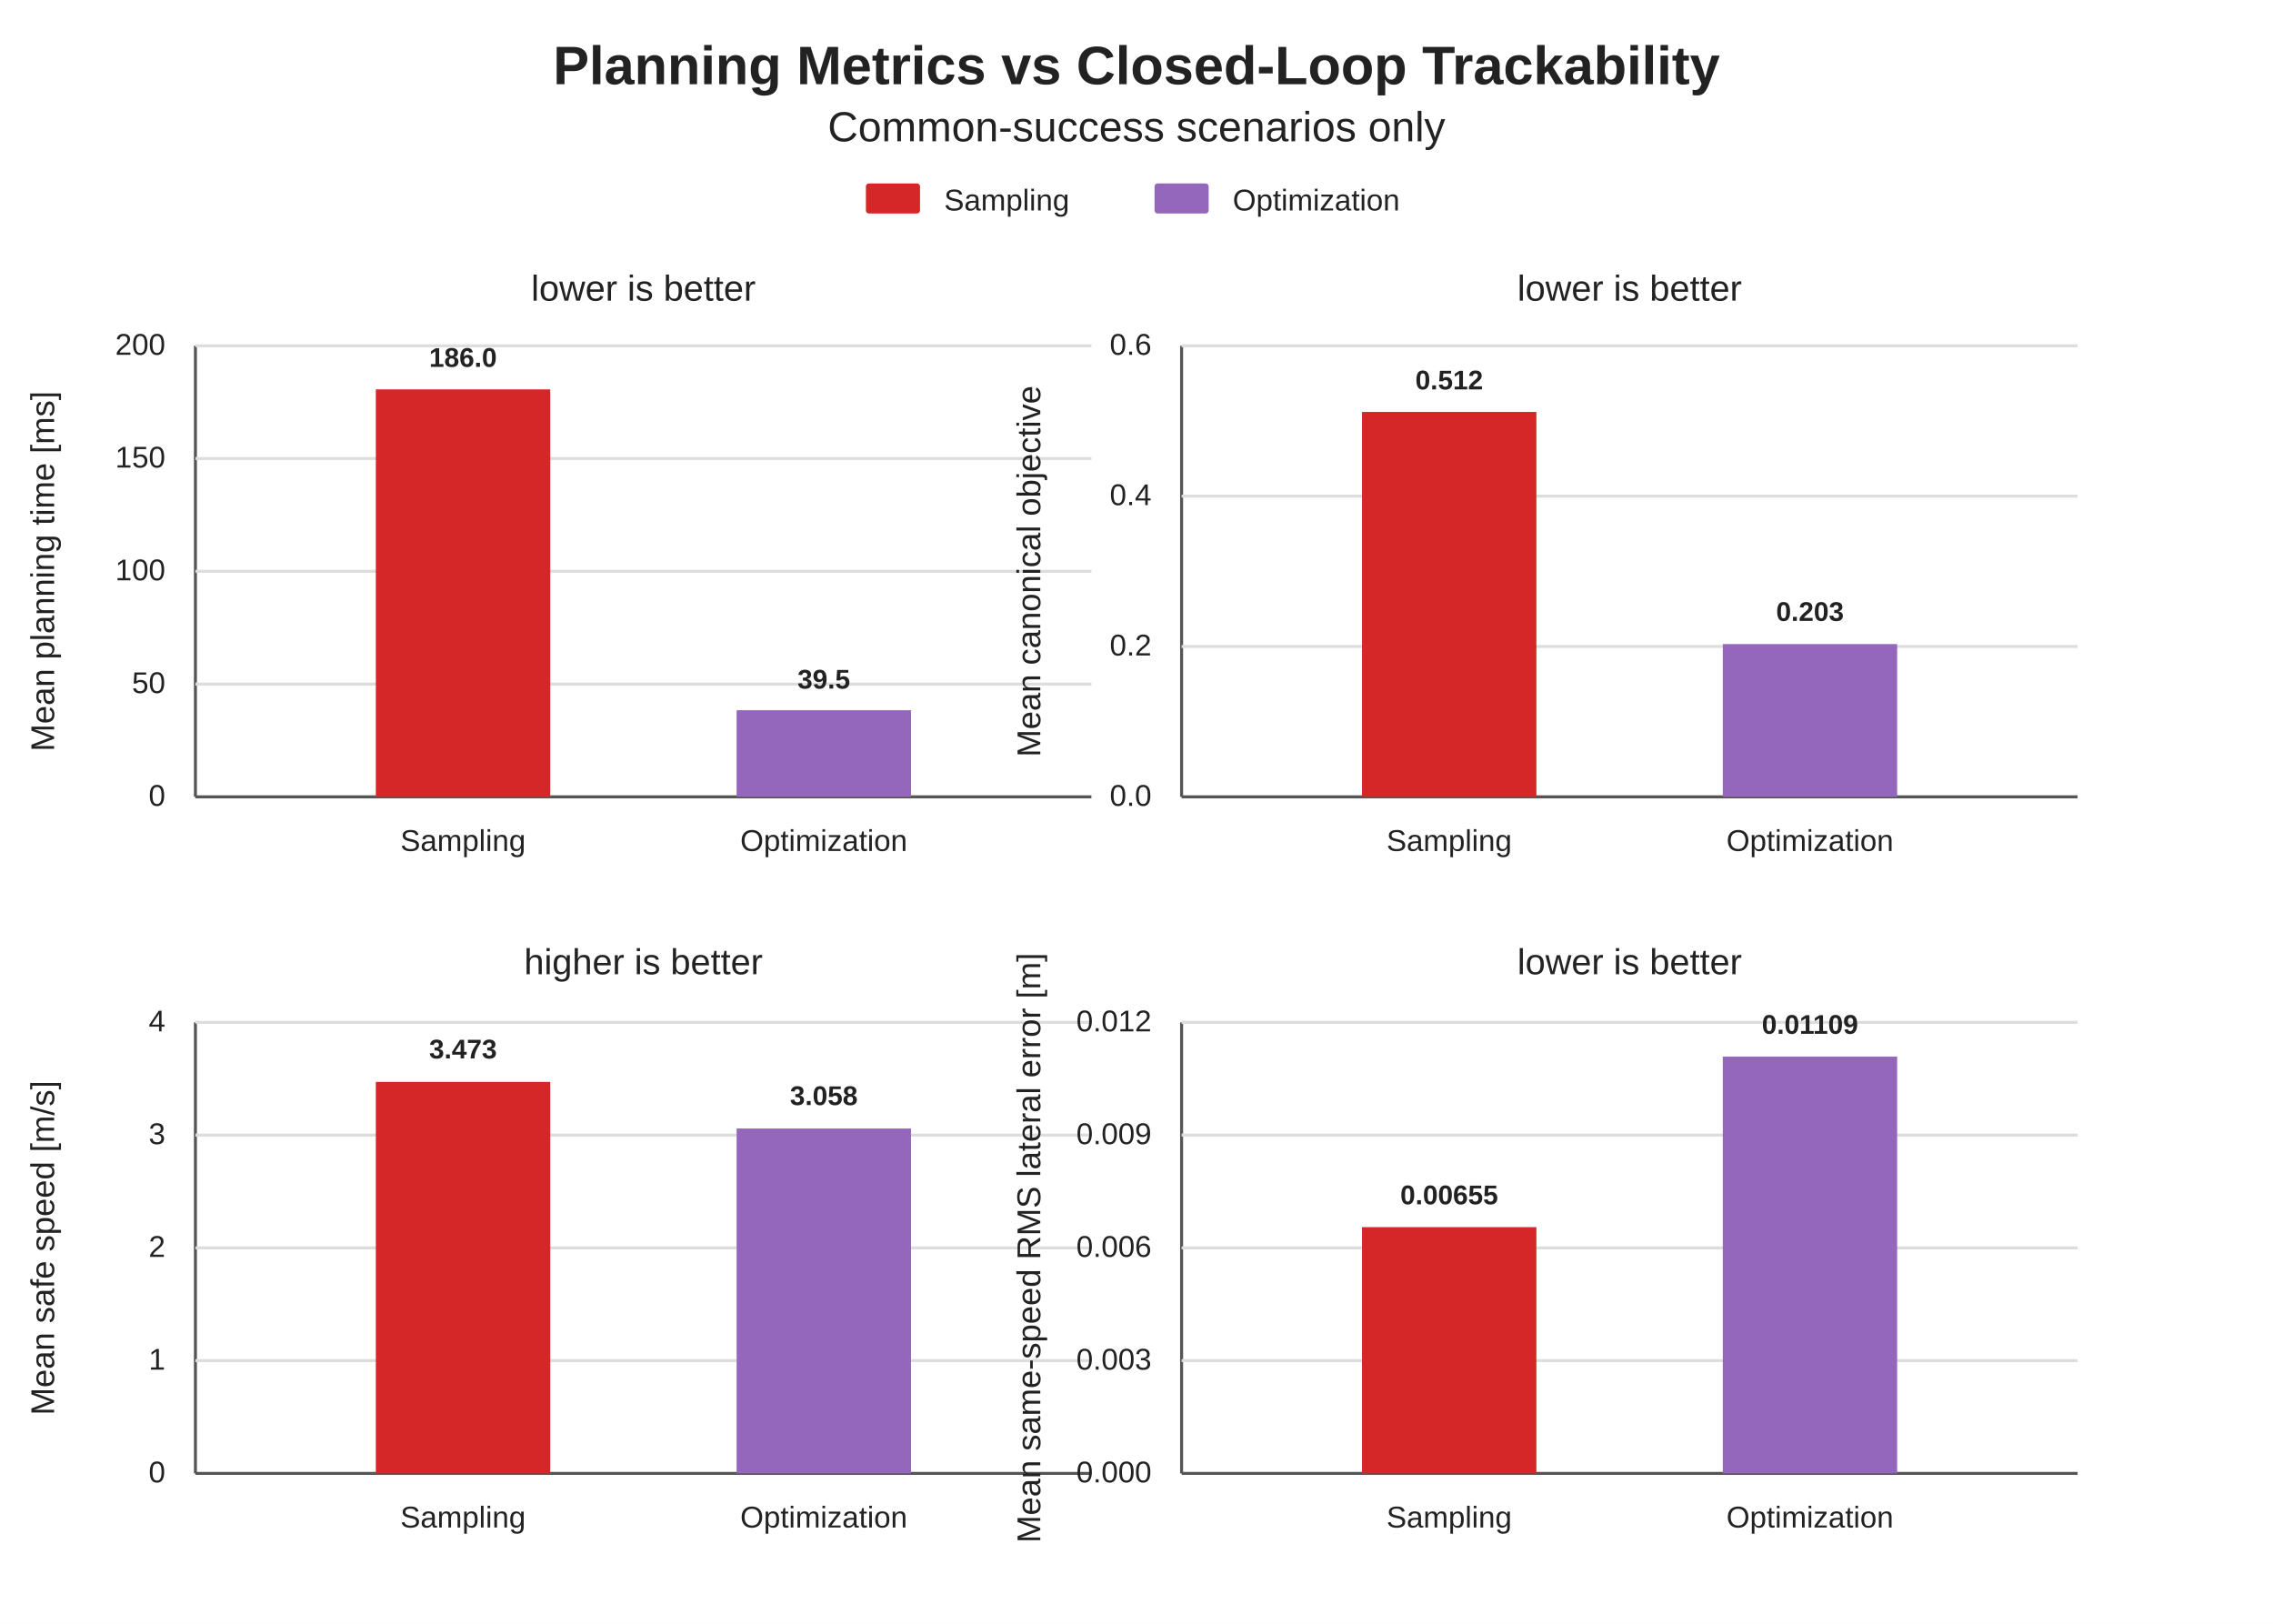
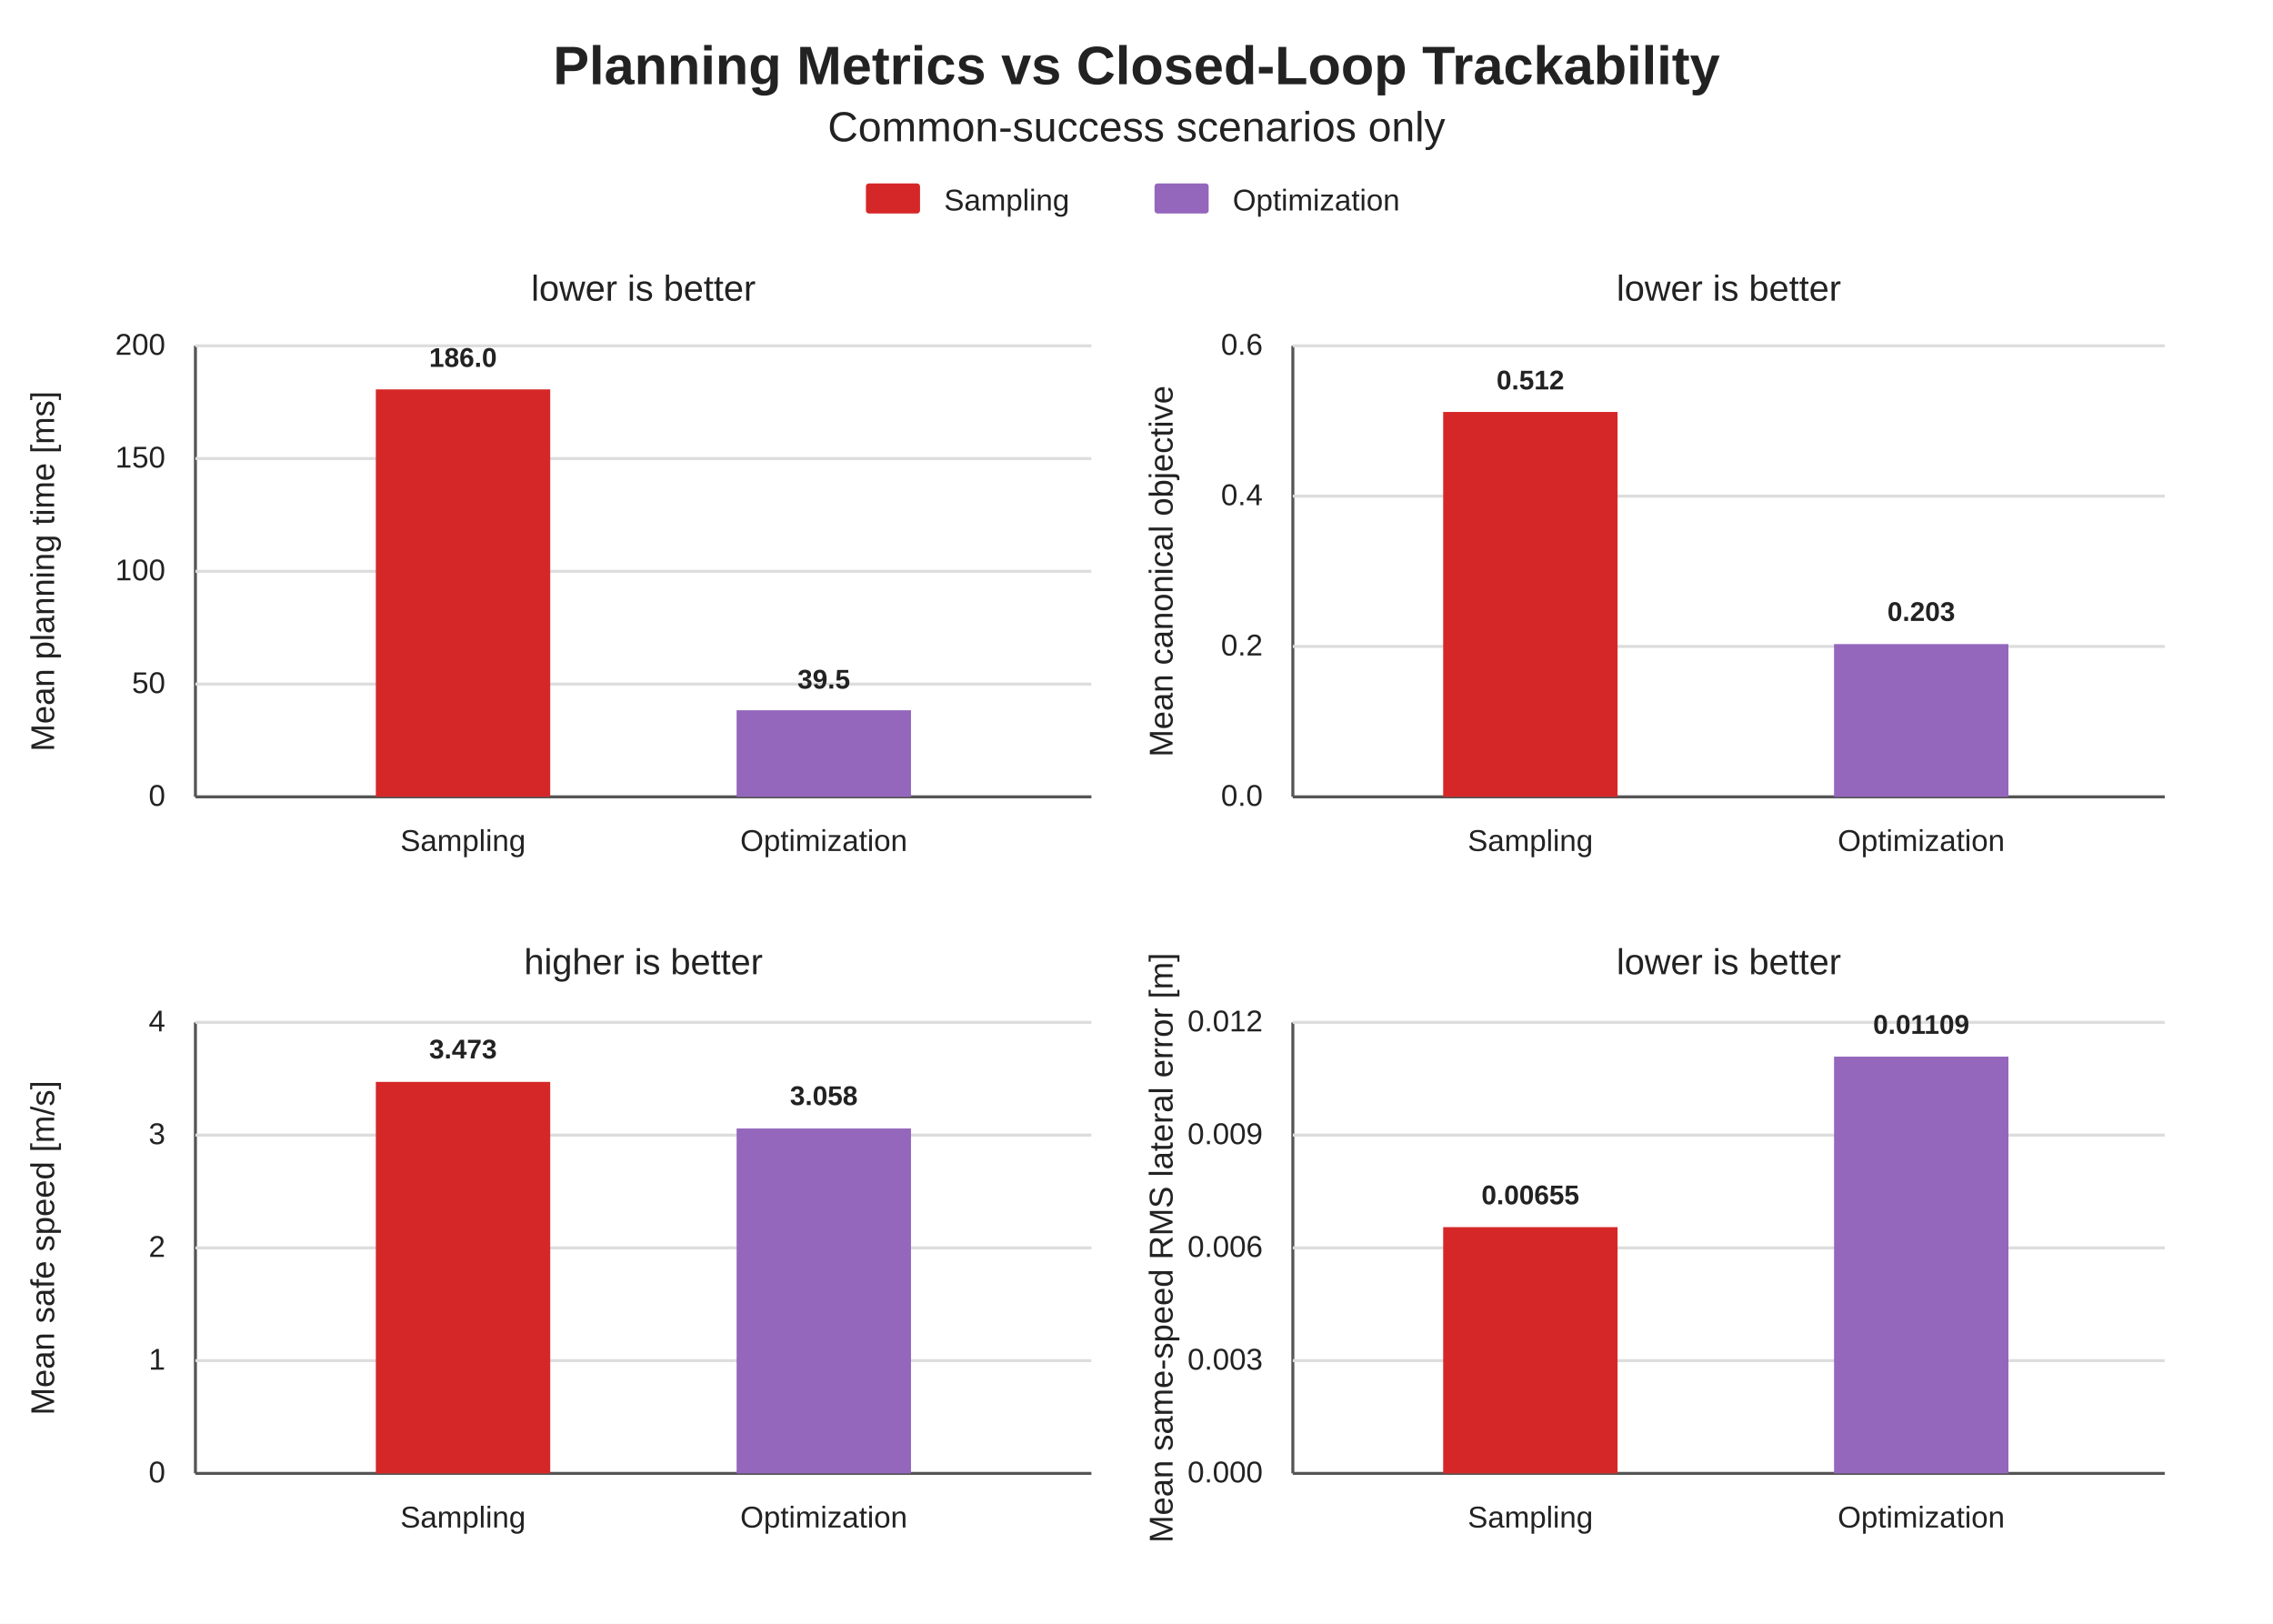
<svg xmlns="http://www.w3.org/2000/svg" width="756pt" height="540pt" viewBox="0 0 756 540" version="1.1">
  <defs>
    <style type="text/css">*{stroke-linejoin: round; stroke-linecap: butt}</style>
  </defs>
  <rect width="756" height="540" fill="white" />
  <style>
  text { font-family: -apple-system, BlinkMacSystemFont, "Segoe UI", Arial, sans-serif; fill: #222; }
  .main { font-size: 18px; font-weight: 600; }
  .sub { font-size: 14px; }
  .panel { font-size: 12px; }
  .axislabel { font-size: 11px; }
  .tick { font-size: 10px; }
  .value { font-size: 9px; font-weight: 600; }
  .sampling { fill: #d62728; }
  .optimization { fill: #9467bd; }
  .axis { stroke: #555; stroke-width: 1; }
  .grid { stroke: #dddddd; stroke-width: 1; }
 </style>
  <text x="378" y="28" text-anchor="middle" class="main">Planning Metrics vs Closed-Loop Trackability</text>
  <text x="378" y="47" text-anchor="middle" class="sub">Common-success scenarios only</text>
  <rect x="288" y="61" width="18" height="10" rx="1" class="sampling" />
  <text x="314" y="70" class="tick">Sampling</text>
  <rect x="384" y="61" width="18" height="10" rx="1" class="optimization" />
  <text x="410" y="70" class="tick">Optimization</text>
  <text x="214" y="100" text-anchor="middle" class="panel">lower is better</text>
  <line x1="65" y1="265" x2="363" y2="265" class="axis" />
  <line x1="65" y1="115" x2="65" y2="265" class="axis" />
  <line x1="65" y1="227.5" x2="363" y2="227.5" class="grid" />
  <line x1="65" y1="190" x2="363" y2="190" class="grid" />
  <line x1="65" y1="152.5" x2="363" y2="152.5" class="grid" />
  <line x1="65" y1="115" x2="363" y2="115" class="grid" />
  <text x="55" y="268" text-anchor="end" class="tick">0</text>
  <text x="55" y="230.5" text-anchor="end" class="tick">50</text>
  <text x="55" y="193" text-anchor="end" class="tick">100</text>
  <text x="55" y="155.5" text-anchor="end" class="tick">150</text>
  <text x="55" y="118" text-anchor="end" class="tick">200</text>
  <rect x="125" y="129.5" width="58" height="135.5" class="sampling" />
  <rect x="245" y="236.2" width="58" height="28.8" class="optimization" />
  <text x="154" y="122" text-anchor="middle" class="value">186.0</text>
  <text x="274" y="229" text-anchor="middle" class="value">39.5</text>
  <text x="154" y="283" text-anchor="middle" class="tick">Sampling</text>
  <text x="274" y="283" text-anchor="middle" class="tick">Optimization</text>
  <text x="18" y="190" transform="rotate(-90 18 190)" text-anchor="middle" class="axislabel">Mean planning time [ms]</text>
-   <text x="542" y="100" text-anchor="middle" class="panel">lower is better</text>
-   <line x1="393" y1="265" x2="691" y2="265" class="axis" />
-   <line x1="393" y1="115" x2="393" y2="265" class="axis" />
-   <line x1="393" y1="215" x2="691" y2="215" class="grid" />
-   <line x1="393" y1="165" x2="691" y2="165" class="grid" />
-   <line x1="393" y1="115" x2="691" y2="115" class="grid" />
-   <text x="383" y="268" text-anchor="end" class="tick">0.0</text>
-   <text x="383" y="218" text-anchor="end" class="tick">0.2</text>
-   <text x="383" y="168" text-anchor="end" class="tick">0.4</text>
-   <text x="383" y="118" text-anchor="end" class="tick">0.6</text>
-   <rect x="453" y="137" width="58" height="128" class="sampling" />
-   <rect x="573" y="214.2" width="58" height="50.8" class="optimization" />
-   <text x="482" y="129.5" text-anchor="middle" class="value">0.512</text>
-   <text x="602" y="206.5" text-anchor="middle" class="value">0.203</text>
-   <text x="482" y="283" text-anchor="middle" class="tick">Sampling</text>
-   <text x="602" y="283" text-anchor="middle" class="tick">Optimization</text>
-   <text x="346" y="190" transform="rotate(-90 346 190)" text-anchor="middle" class="axislabel">Mean canonical objective</text>
+   <text x="575" y="100" text-anchor="middle" class="panel">lower is better</text>
+   <line x1="430" y1="265" x2="720" y2="265" class="axis" />
+   <line x1="430" y1="115" x2="430" y2="265" class="axis" />
+   <line x1="430" y1="215" x2="720" y2="215" class="grid" />
+   <line x1="430" y1="165" x2="720" y2="165" class="grid" />
+   <line x1="430" y1="115" x2="720" y2="115" class="grid" />
+   <text x="420" y="268" text-anchor="end" class="tick">0.0</text>
+   <text x="420" y="218" text-anchor="end" class="tick">0.2</text>
+   <text x="420" y="168" text-anchor="end" class="tick">0.4</text>
+   <text x="420" y="118" text-anchor="end" class="tick">0.6</text>
+   <rect x="480" y="137" width="58" height="128" class="sampling" />
+   <rect x="610" y="214.2" width="58" height="50.8" class="optimization" />
+   <text x="509" y="129.5" text-anchor="middle" class="value">0.512</text>
+   <text x="639" y="206.5" text-anchor="middle" class="value">0.203</text>
+   <text x="509" y="283" text-anchor="middle" class="tick">Sampling</text>
+   <text x="639" y="283" text-anchor="middle" class="tick">Optimization</text>
+   <text x="390" y="190" transform="rotate(-90 390 190)" text-anchor="middle" class="axislabel">Mean canonical objective</text>
  <text x="214" y="324" text-anchor="middle" class="panel">higher is better</text>
  <line x1="65" y1="490" x2="363" y2="490" class="axis" />
  <line x1="65" y1="340" x2="65" y2="490" class="axis" />
  <line x1="65" y1="452.5" x2="363" y2="452.5" class="grid" />
  <line x1="65" y1="415" x2="363" y2="415" class="grid" />
  <line x1="65" y1="377.5" x2="363" y2="377.5" class="grid" />
  <line x1="65" y1="340" x2="363" y2="340" class="grid" />
  <text x="55" y="493" text-anchor="end" class="tick">0</text>
  <text x="55" y="455.5" text-anchor="end" class="tick">1</text>
  <text x="55" y="418" text-anchor="end" class="tick">2</text>
  <text x="55" y="380.5" text-anchor="end" class="tick">3</text>
  <text x="55" y="343" text-anchor="end" class="tick">4</text>
  <rect x="125" y="359.8" width="58" height="130.2" class="sampling" />
  <rect x="245" y="375.3" width="58" height="114.7" class="optimization" />
  <text x="154" y="352" text-anchor="middle" class="value">3.473</text>
  <text x="274" y="367.5" text-anchor="middle" class="value">3.058</text>
  <text x="154" y="508" text-anchor="middle" class="tick">Sampling</text>
  <text x="274" y="508" text-anchor="middle" class="tick">Optimization</text>
  <text x="18" y="415" transform="rotate(-90 18 415)" text-anchor="middle" class="axislabel">Mean safe speed [m/s]</text>
-   <text x="542" y="324" text-anchor="middle" class="panel">lower is better</text>
-   <line x1="393" y1="490" x2="691" y2="490" class="axis" />
-   <line x1="393" y1="340" x2="393" y2="490" class="axis" />
-   <line x1="393" y1="452.5" x2="691" y2="452.5" class="grid" />
-   <line x1="393" y1="415" x2="691" y2="415" class="grid" />
-   <line x1="393" y1="377.5" x2="691" y2="377.5" class="grid" />
-   <line x1="393" y1="340" x2="691" y2="340" class="grid" />
-   <text x="383" y="493" text-anchor="end" class="tick">0.000</text>
-   <text x="383" y="455.5" text-anchor="end" class="tick">0.003</text>
-   <text x="383" y="418" text-anchor="end" class="tick">0.006</text>
-   <text x="383" y="380.5" text-anchor="end" class="tick">0.009</text>
-   <text x="383" y="343" text-anchor="end" class="tick">0.012</text>
-   <rect x="453" y="408.1" width="58" height="81.9" class="sampling" />
-   <rect x="573" y="351.4" width="58" height="138.6" class="optimization" />
-   <text x="482" y="400.5" text-anchor="middle" class="value">0.00655</text>
-   <text x="602" y="343.8" text-anchor="middle" class="value">0.01109</text>
-   <text x="482" y="508" text-anchor="middle" class="tick">Sampling</text>
-   <text x="602" y="508" text-anchor="middle" class="tick">Optimization</text>
-   <text x="346" y="415" transform="rotate(-90 346 415)" text-anchor="middle" class="axislabel">Mean same-speed RMS lateral error [m]</text>
+   <text x="575" y="324" text-anchor="middle" class="panel">lower is better</text>
+   <line x1="430" y1="490" x2="720" y2="490" class="axis" />
+   <line x1="430" y1="340" x2="430" y2="490" class="axis" />
+   <line x1="430" y1="452.5" x2="720" y2="452.5" class="grid" />
+   <line x1="430" y1="415" x2="720" y2="415" class="grid" />
+   <line x1="430" y1="377.5" x2="720" y2="377.5" class="grid" />
+   <line x1="430" y1="340" x2="720" y2="340" class="grid" />
+   <text x="420" y="493" text-anchor="end" class="tick">0.000</text>
+   <text x="420" y="455.5" text-anchor="end" class="tick">0.003</text>
+   <text x="420" y="418" text-anchor="end" class="tick">0.006</text>
+   <text x="420" y="380.5" text-anchor="end" class="tick">0.009</text>
+   <text x="420" y="343" text-anchor="end" class="tick">0.012</text>
+   <rect x="480" y="408.1" width="58" height="81.9" class="sampling" />
+   <rect x="610" y="351.4" width="58" height="138.6" class="optimization" />
+   <text x="509" y="400.5" text-anchor="middle" class="value">0.00655</text>
+   <text x="639" y="343.8" text-anchor="middle" class="value">0.01109</text>
+   <text x="509" y="508" text-anchor="middle" class="tick">Sampling</text>
+   <text x="639" y="508" text-anchor="middle" class="tick">Optimization</text>
+   <text x="390" y="415" transform="rotate(-90 390 415)" text-anchor="middle" class="axislabel">Mean same-speed RMS lateral error [m]</text>
</svg>
